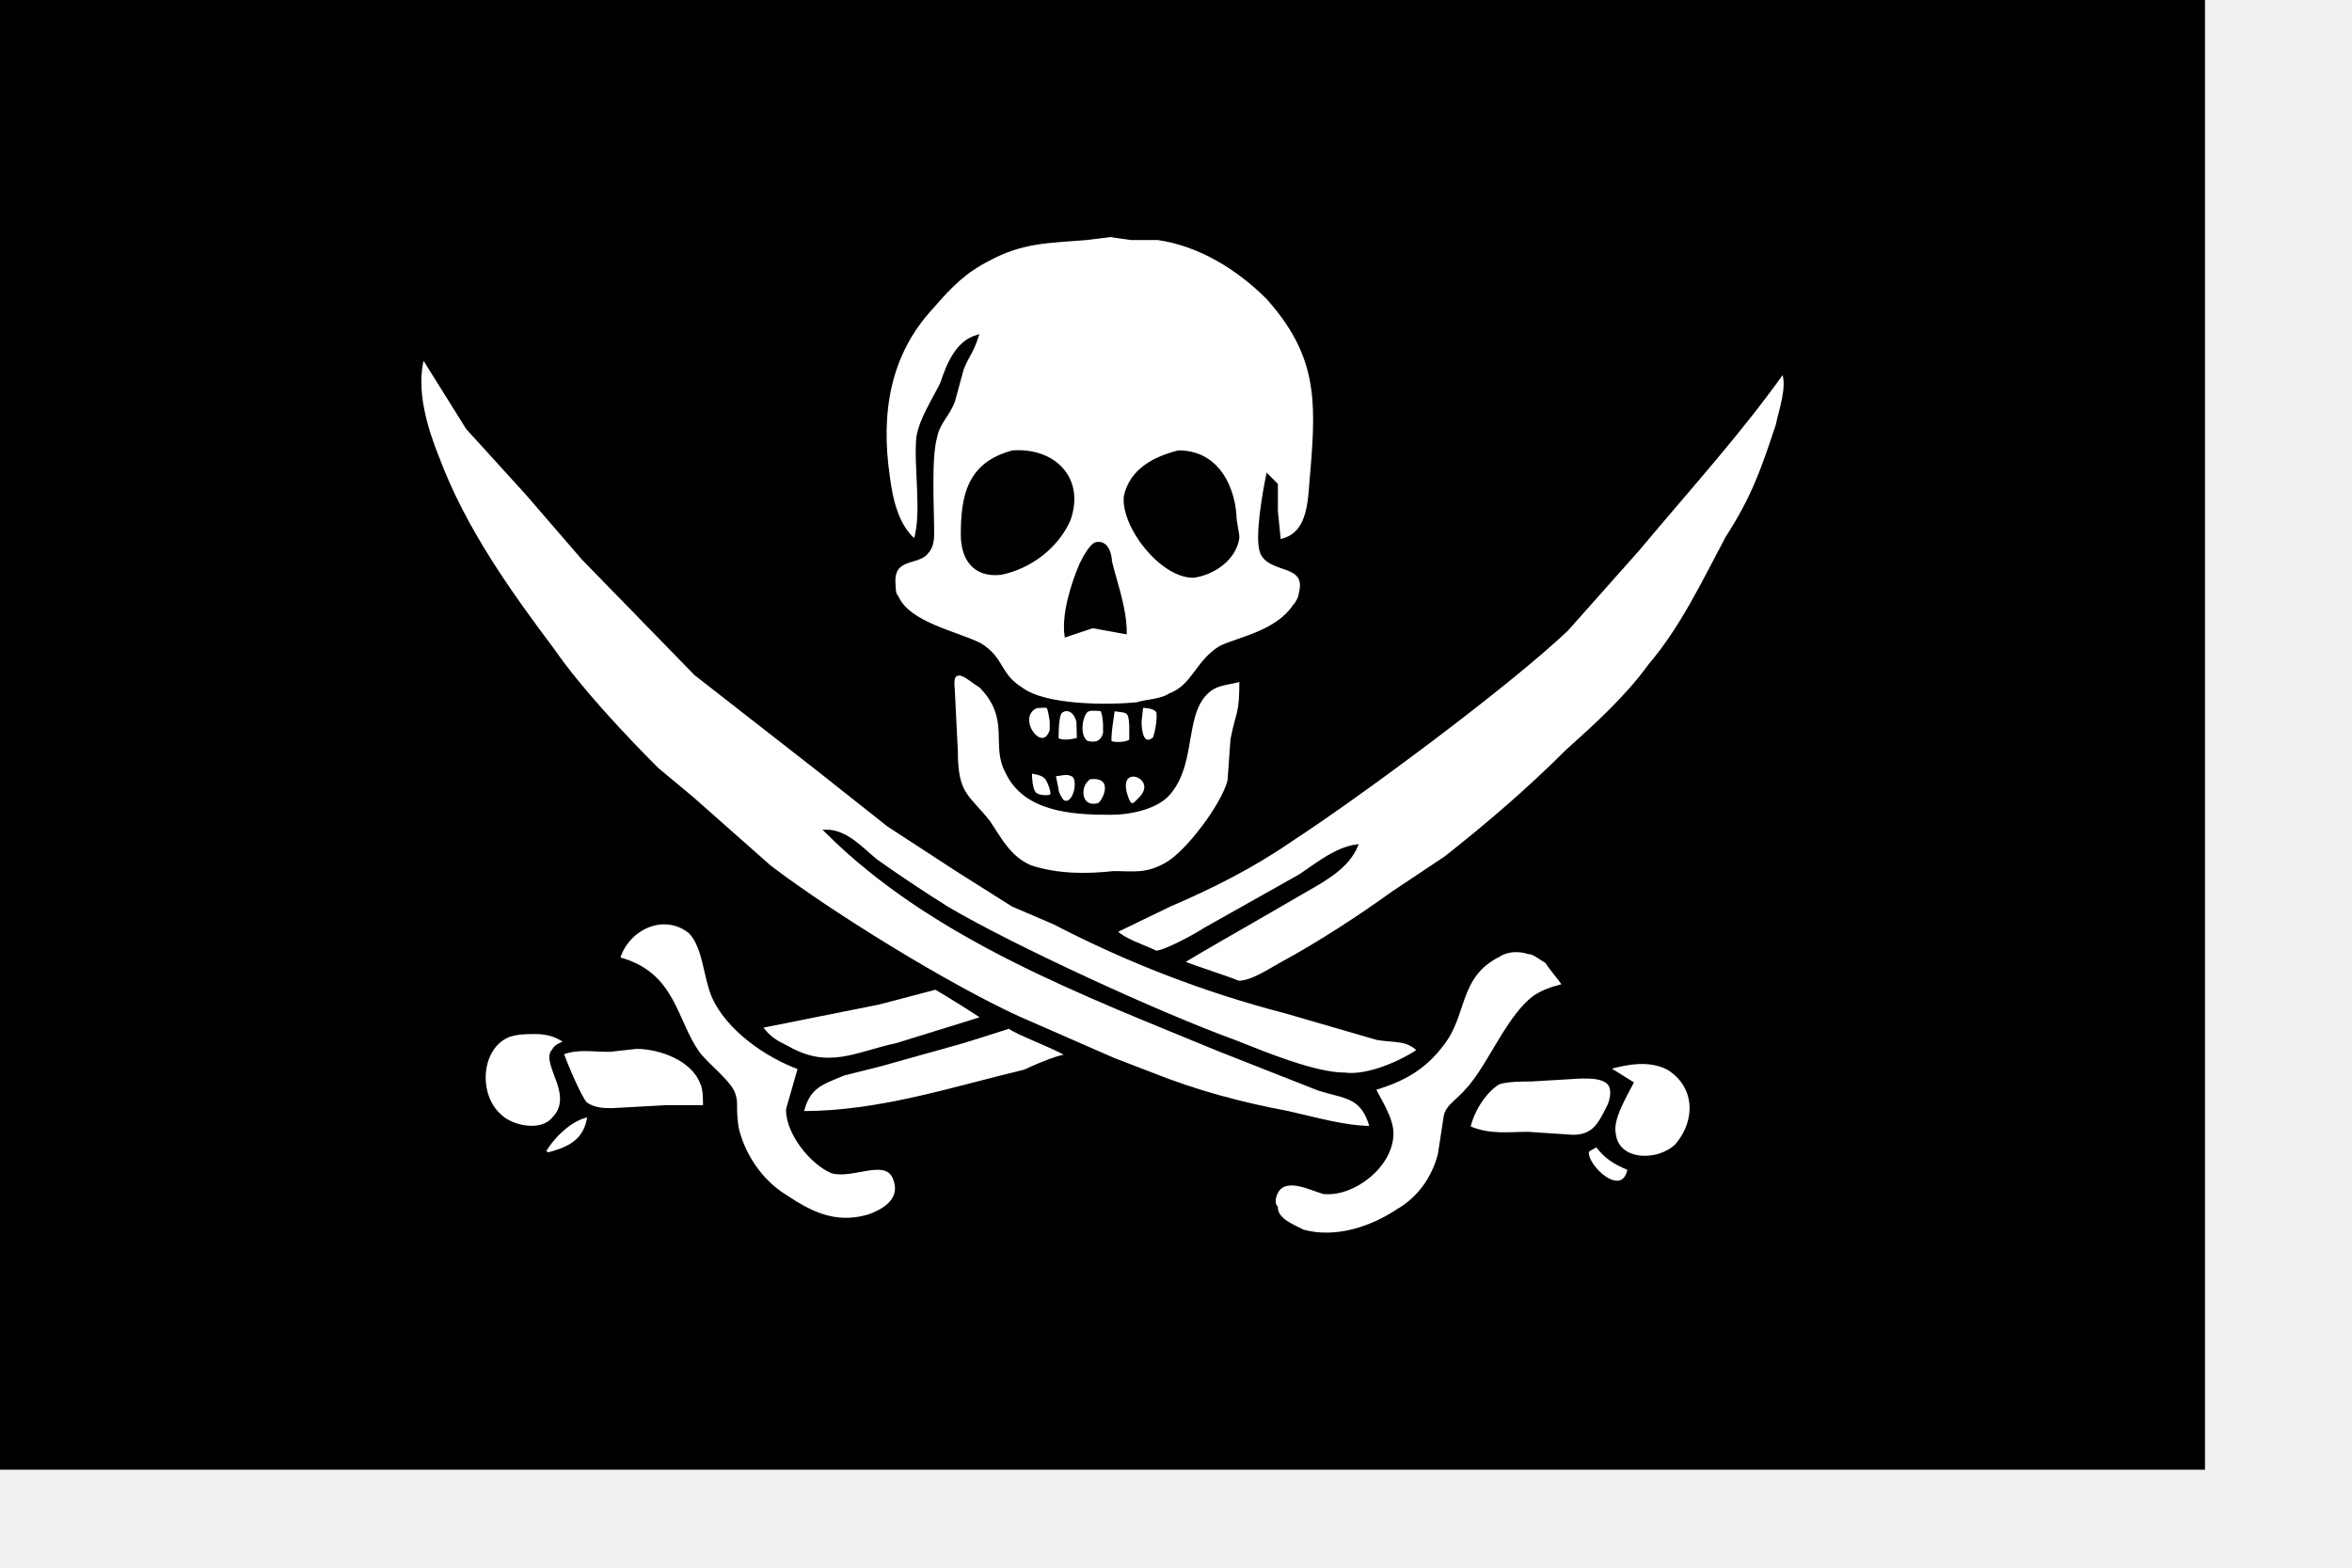
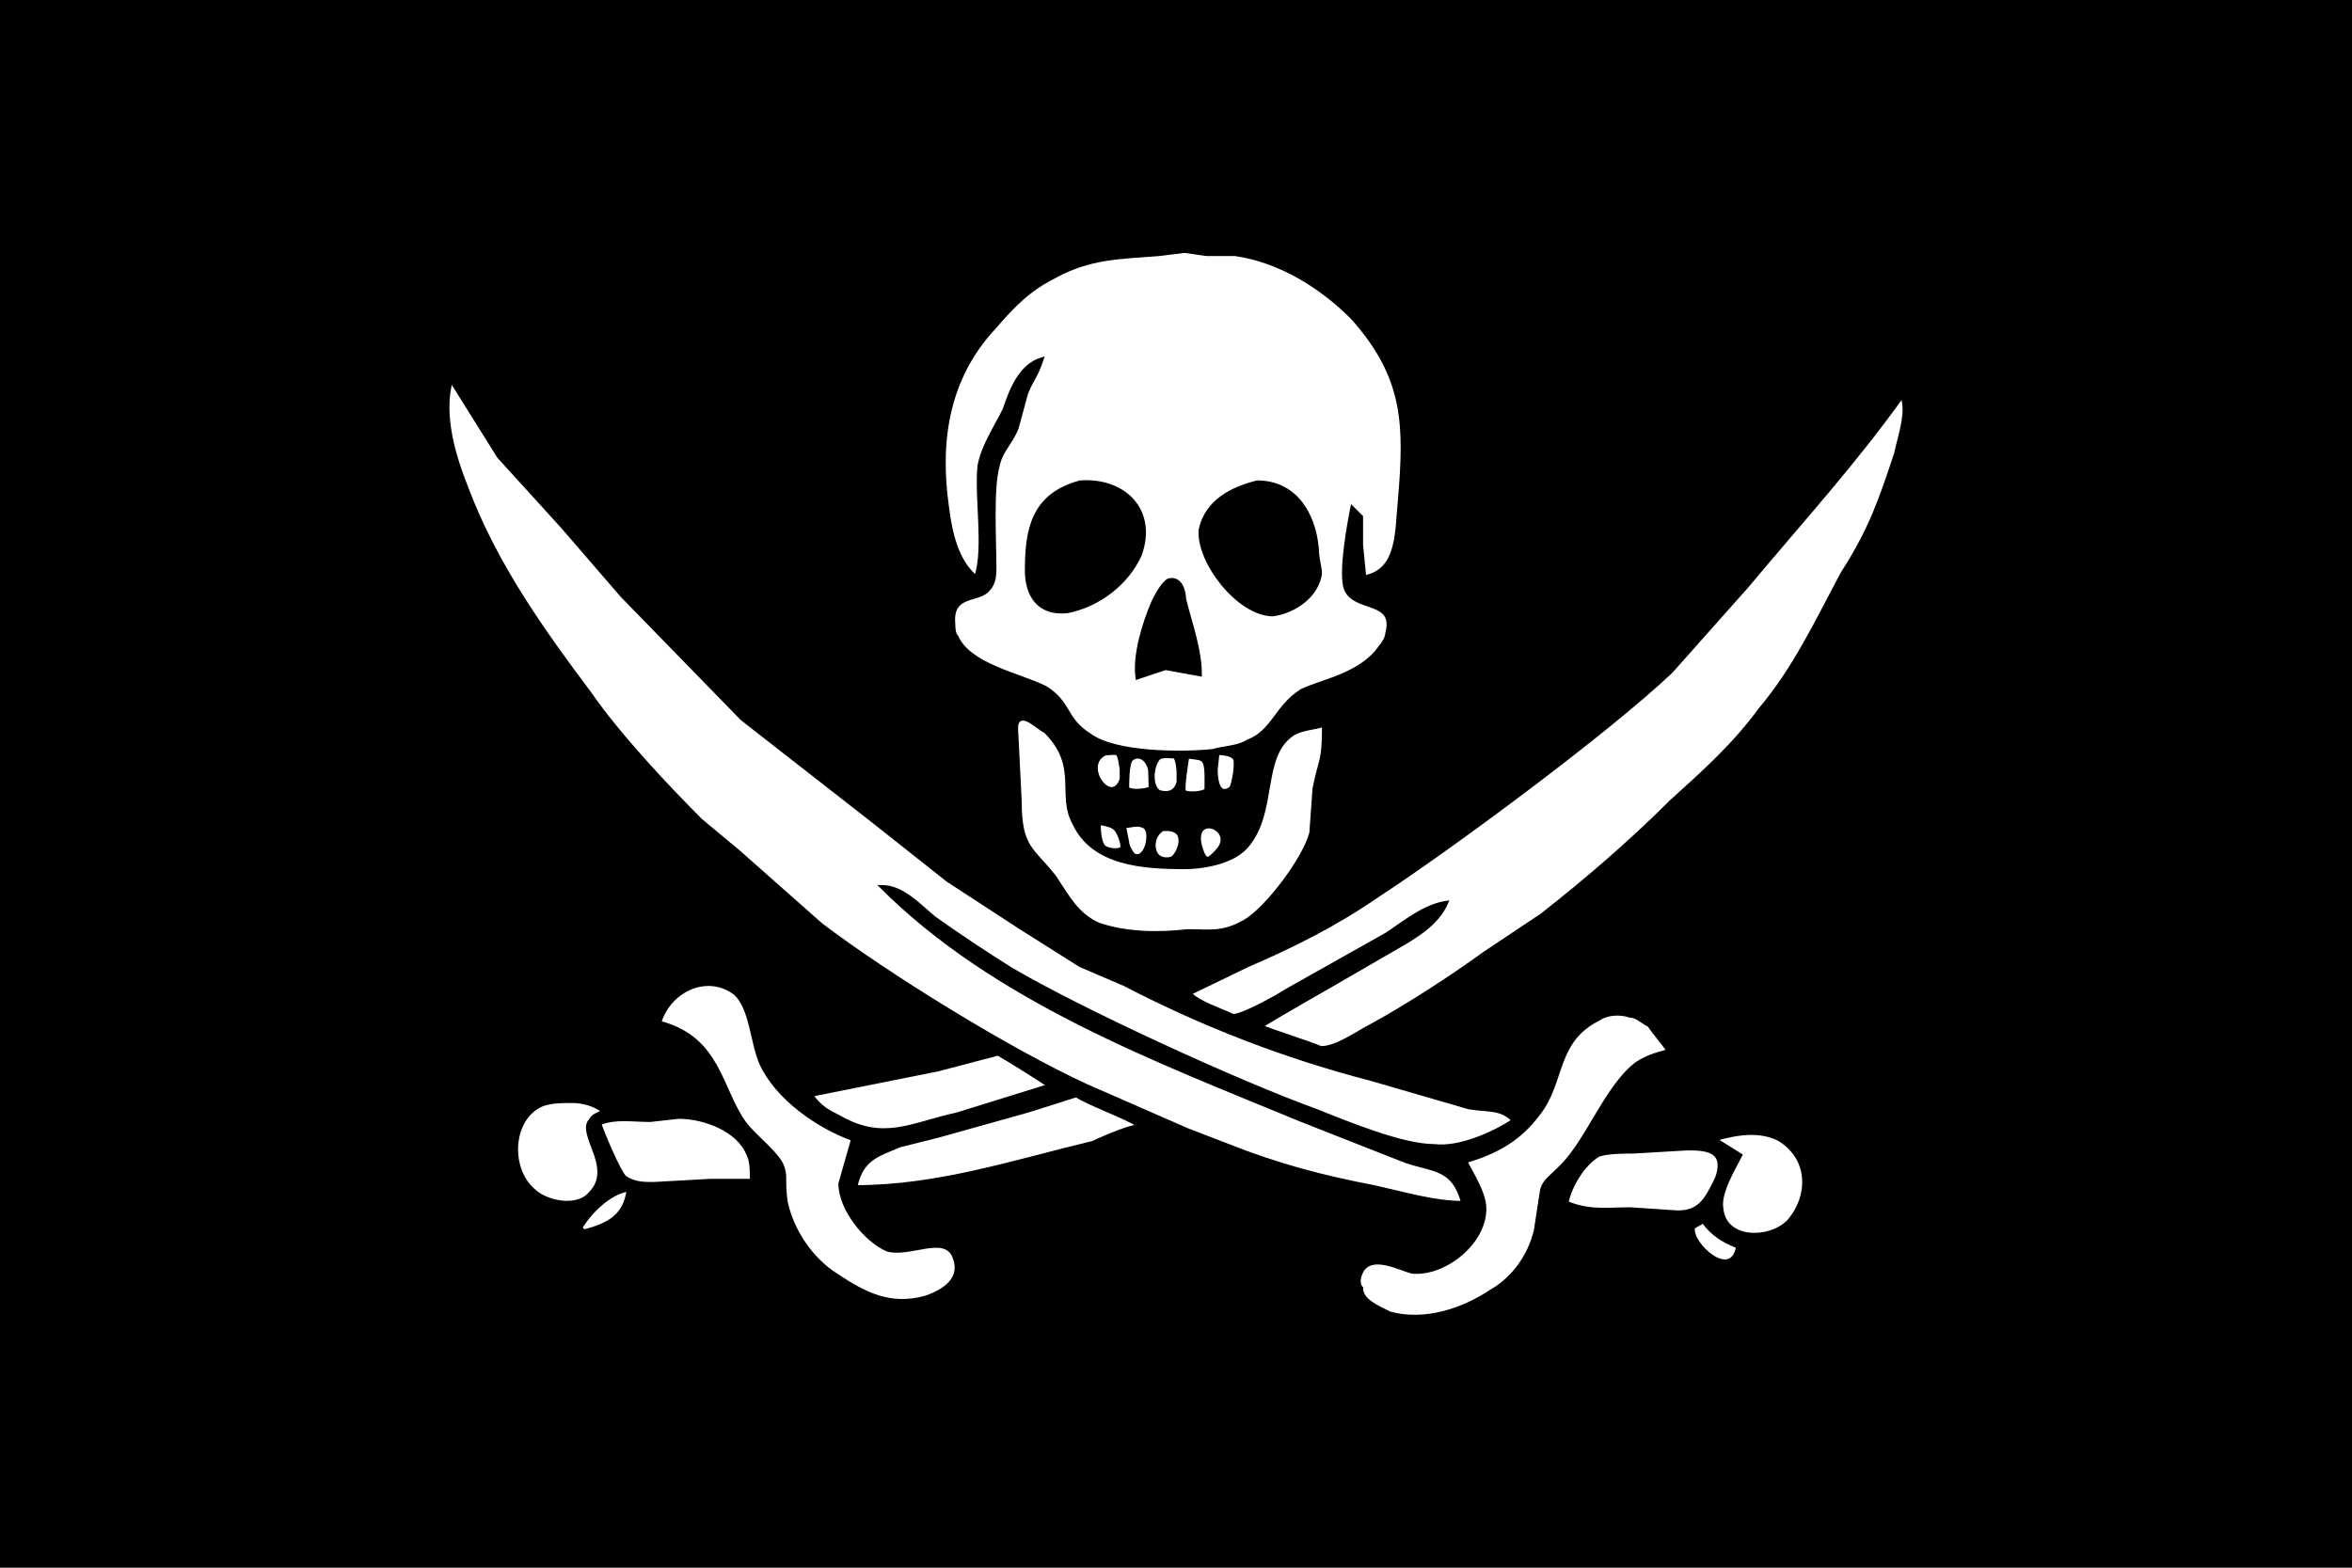
- <svg xmlns="http://www.w3.org/2000/svg" xmlns:xlink="http://www.w3.org/1999/xlink" id="svg557" width="210mm" height="140mm">
+ <svg xmlns="http://www.w3.org/2000/svg" xmlns:xlink="http://www.w3.org/1999/xlink" id="svg557" width="196.875mm" height="131.25mm" version="1.1">
  <defs id="defs559">
    <linearGradient id="linearGradient668">
      <stop style="stop-color:#000;stop-opacity:1;" offset="0" id="stop669" />
      <stop style="stop-color:#fff;stop-opacity:1;" offset="1" id="stop670" />
    </linearGradient>
    <linearGradient xlink:href="#linearGradient668" id="linearGradient671" x1="0.206" y1="0.226" x2="1.138" y2="1.29" />
  </defs>
-   <rect style="font-size:12;fill:#000000;fill-rule:evenodd;stroke-width:1pt;fill-opacity:1;" id="rect657" width="744.094" height="496.063" x="0" y="-0" />
-   <g id="g790" transform="translate(11.73454,27.52135)">
-     <path id="selection_to_path" fill="none" stroke="black" stroke-width="1" d="M 297.00,155.00            C 300.00,146.00 297.00,130.00 298.00,120.00              299.00,114.00 303.00,108.00 306.00,102.00              308.00,96.00 311.00,88.00 318.00,86.00              316.00,92.00 315.00,92.00 313.00,97.00              313.00,97.00 310.00,108.00 310.00,108.00              308.00,113.00 305.00,115.00 304.00,120.00              302.00,127.00 303.00,144.00 303.00,152.00              303.00,154.00 303.00,157.00 301.00,159.00              298.00,163.00 289.00,160.00 290.00,170.00              290.00,171.00 290.00,173.00 291.00,174.00              295.00,183.00 311.00,186.00 319.00,190.00              327.00,195.00 325.00,200.00 333.00,205.00              341.00,211.00 362.00,211.00 372.00,210.00              375.00,209.00 380.00,209.00 383.00,207.00              391.00,204.00 392.00,196.00 400.00,191.00              406.00,188.00 419.00,186.00 425.00,177.00              426.00,176.00 427.00,174.00 427.00,173.00              430.00,162.00 417.00,166.00 414.00,159.00              412.00,154.00 415.00,138.00 416.00,133.00              416.00,133.00 419.00,136.00 419.00,136.00              419.00,136.00 419.00,145.00 419.00,145.00              419.00,145.00 420.00,155.00 420.00,155.00              431.00,153.00 430.00,140.00 431.00,131.00              433.00,107.00 433.00,92.00 416.00,73.00              406.00,63.00 393.00,55.00 379.00,53.00              379.00,53.00 370.00,53.00 370.00,53.00              370.00,53.00 363.00,52.00 363.00,52.00              363.00,52.00 355.00,53.00 355.00,53.00              342.00,54.00 333.00,54.00 322.00,60.00              314.00,64.00 309.00,69.00 303.00,76.00              288.00,92.00 285.00,112.00 288.00,133.00              289.00,141.00 291.00,150.00 297.00,155.00 Z            M 330.00,125.00            C 344.00,124.00 354.00,134.00 349.00,148.00              345.00,157.00 336.00,164.00 326.00,166.00              317.00,167.00 313.00,161.00 313.00,153.00              313.00,140.00 315.00,129.00 330.00,125.00 Z            M 386.00,125.00            C 398.00,125.00 404.00,135.00 405.00,146.00              405.00,149.00 406.00,152.00 406.00,154.00              405.00,161.00 398.00,166.00 391.00,167.00              380.00,167.00 367.00,150.00 368.00,140.00              370.00,131.00 378.00,127.00 386.00,125.00 Z            M 368.00,186.00            C 368.00,186.00 357.00,184.00 357.00,184.00              357.00,184.00 348.00,187.00 348.00,187.00              347.00,180.00 350.00,170.00 353.00,163.00              354.00,161.00 356.00,157.00 358.00,156.00              362.00,155.00 363.00,160.00 363.00,162.00              365.00,170.00 368.00,178.00 368.00,186.00 Z" style="fill:#ffffff;fill-opacity:1;" />
-     <path id="selection_to_path#1" fill="none" stroke="black" stroke-width="1" d="M 407.00,202.00            C 404.00,203.00 400.00,203.00 397.00,205.00              387.00,212.00 392.00,229.00 383.00,240.00              379.00,245.00 370.00,247.00 363.00,247.00              350.00,247.00 334.00,246.00 328.00,233.00              323.00,224.00 330.00,215.00 319.00,204.00              317.00,203.00 314.00,200.00 312.00,200.00              309.00,200.00 310.00,204.00 310.00,206.00              310.00,206.00 311.00,226.00 311.00,226.00              311.00,241.00 315.00,241.00 322.00,250.00              326.00,256.00 329.00,262.00 336.00,265.00              345.00,268.00 355.00,268.00 364.00,267.00              371.00,267.00 375.00,268.00 382.00,264.00              389.00,260.00 401.00,244.00 403.00,236.00              403.00,236.00 404.00,222.00 404.00,222.00              406.00,212.00 407.00,214.00 407.00,202.00 Z" style="fill:#ffffff;fill-opacity:1;" />
-     <path id="path719" fill="none" stroke="black" stroke-width="1" d="M 590 98 C 575 119 558.735 136.794 541 158 C 541 158 517 185 517 185 C 497 204 447 241 424 256 C 411 265 397 272 383 278 C 383 278 364.74 286.84 364.74 286.84 C 367.74 289.84 373.32 291.48 378.37 293.84 C 381.37 293.84 392 288 395 286 C 395 286 427 268 427 268 C 433 264 439 259 446 258 C 443 265 436 269 429 273 C 429 273 410 284 410 284 C 410 284 390.05 295.37 387.32 297.26 C 392.79 299.42 401 301.9 406.21 304 C 411.21 304 418 299 422 297 C 433 291 447 282 458 274 C 458 274 476 262 476 262 C 490 251 504 239 517 226 C 527 217 537 208 545 197 C 556 184 563 169 571 154 C 580 140 583 131 588 116 C 589 111 592 103 590 98 z " style="fill:#ffffff;fill-opacity:1;" />
-     <path id="path725" fill="none" stroke="black" stroke-width="1" d="M 131 93 C 128 104 132 117 136 127 C 145 151 160 172 175 192 C 184 205 199 221 210 232 C 210 232 222 242 222 242 C 222 242 248 265 248 265 C 269 281 308 305 332 316 C 332 316 364 330 364 330 C 364 330 377 335 377 335 C 392 341 407 345 423 348 C 432 350 442 353 451 353 C 448 342 442 343 433 340 C 433 340 400 327 400 327 C 354 308 303 289 267 253 C 274 253 279 259 284 263 C 291 268 300 274 308 279 C 330 292 380 315 405 324 C 415 328 432 335 442 335 C 450 336 461 331 467 327 C 463 323 459 324 453 323 C 453 323 422 314 422 314 C 395 307 369 297 344 284 C 344 284 330 278 330 278 C 330 278 311 266 311 266 C 311 266 288 251 288 251 C 288 251 264 232 264 232 C 264 232 223 200 223 200 C 223 200 185 161 185 161 C 185 161 166 139 166 139 C 166 139 146 117 146 117 C 146 117 131 93 131 93 z " style="fill:#ffffff;fill-opacity:1;" />
-     <path id="path731" fill="none" stroke="black" stroke-width="1" d="M 452.00,340.00            C 454.00,344.00 458.00,350.00 458.00,355.00              458.00,366.00 445.00,376.00 435.00,375.00              431.00,374.00 422.00,369.00 419.00,375.00              418.00,377.00 418.00,379.00 419.00,380.00              419.00,384.00 424.00,386.00 428.00,388.00              439.00,391.00 451.00,387.00 460.00,381.00              467.00,377.00 472.00,370.00 474.00,362.00              474.00,362.00 476.00,349.00 476.00,349.00              477.00,345.00 481.00,344.00 486.00,337.00              492.00,329.00 498.00,315.00 506.00,309.00              509.00,307.00 512.00,306.00 516.00,305.00              514.00,302.00 512.00,300.00 510.00,297.00              508.00,296.00 506.00,294.00 504.00,294.00              501.00,293.00 497.00,293.00 494.00,295.00              480.00,302.00 483.00,315.00 475.00,325.00              469.00,333.00 462.00,337.00 452.00,340.00 Z" style="fill:#ffffff;fill-opacity:1;" />
-     <path id="path737" fill="none" stroke="black" stroke-width="1" d="M 484.00,353.00            C 491.00,356.00 497.00,355.00 504.00,355.00              504.00,355.00 519.00,356.00 519.00,356.00              526.00,356.00 528.00,352.00 531.00,346.00              532.00,344.00 533.00,340.00 531.00,338.00              529.00,336.00 525.00,336.00 522.00,336.00              522.00,336.00 505.00,337.00 505.00,337.00              502.00,337.00 497.00,337.00 494.00,338.00              489.00,341.00 485.00,348.00 484.00,353.00 Z" style="fill:#ffffff;fill-opacity:1;" />
-     <path id="path743" fill="none" stroke="black" stroke-width="1" d="M 538.00,367.00            C 533.00,365.00 530.00,363.00 527.00,359.00              526.00,360.00 525.00,360.00 524.00,361.00              523.00,366.00 536.00,378.00 538.00,367.00 Z" style="fill:#ffffff;fill-opacity:1;" />
-     <path id="path744" fill="none" stroke="black" stroke-width="1" d="M 531.00,333.00            C 531.00,333.00 539.00,338.00 539.00,338.00              537.00,342.00 532.00,350.00 533.00,355.00              534.00,365.00 548.00,365.00 554.00,359.00              561.00,351.00 561.00,339.00 551.00,333.00              545.00,330.00 538.00,331.00 531.00,333.00 Z" style="fill:#ffffff;fill-opacity:1;" />
-     <path id="selection_to_path#5" fill="none" stroke="black" stroke-width="1" d="M 172.00,361.00            C 172.00,361.00 173.00,362.00 173.00,362.00              181.00,360.00 186.00,357.00 187.00,349.00              181.00,350.00 175.00,356.00 172.00,361.00 Z" style="fill:#ffffff;fill-opacity:1;" />
-     <path id="selection_to_path#4" fill="none" stroke="black" stroke-width="1" d="M 179.00,324.00            C 176.00,322.00 173.00,321.00 169.00,321.00              166.00,321.00 163.00,321.00 160.00,322.00              150.00,326.00 149.00,342.00 157.00,349.00              161.00,353.00 171.00,355.00 175.00,350.00              179.00,346.00 178.00,341.00 176.00,336.00              175.00,333.00 173.00,329.00 175.00,327.00              176.00,325.00 178.00,325.00 179.00,324.00 Z" style="fill:#ffffff;fill-opacity:1;" />
-     <path id="selection_to_path#3" fill="none" stroke="black" stroke-width="1" d="M 178.00,328.00            C 179.00,331.00 184.00,343.00 186.00,345.00              189.00,347.00 192.00,347.00 195.00,347.00              195.00,347.00 213.00,346.00 213.00,346.00              213.00,346.00 226.00,346.00 226.00,346.00              226.00,343.00 226.00,340.00 225.00,338.00              222.00,330.00 211.00,326.00 203.00,326.00              203.00,326.00 194.00,327.00 194.00,327.00              188.00,327.00 183.00,326.00 178.00,328.00 Z" style="fill:#ffffff;fill-opacity:1;" />
-     <path id="selection_to_path#2" fill="none" stroke="black" stroke-width="1" d="M 197.00,296.00            C 216.00,301.00 216.00,317.00 224.00,328.00              227.00,332.00 235.00,338.00 236.00,342.00              237.00,345.00 236.00,346.00 237.00,353.00              239.00,362.00 245.00,371.00 253.00,376.00              262.00,382.00 270.00,386.00 281.00,383.00              287.00,381.00 293.00,377.00 290.00,370.00              287.00,363.00 276.00,370.00 269.00,368.00              262.00,365.00 254.00,355.00 254.00,347.00              254.00,347.00 258.00,333.00 258.00,333.00              247.00,329.00 234.00,320.00 229.00,309.00              226.00,302.00 226.00,292.00 221.00,287.00              212.00,280.00 200.00,286.00 197.00,296.00 Z" style="fill:#ffffff;fill-opacity:1;" />
-     <path id="path758" fill="none" stroke="black" stroke-width="1" d="M 245 319 C 248 323 250 324 254 326 C 268 334 277 328 291 325 C 291 325 320 316 320 316 C 316.16 313.42 307.58 308.05 304 306 C 304 306 285 311 285 311 C 285 311 245 319 245 319 z " style="fill:#ffffff;fill-opacity:1;" />
-     <path id="path759" fill="none" stroke="black" stroke-width="1" d="M 259 348 C 285 348 309 340 334 334 C 334 334 345 328.794 348.676 328.794 C 345.206 326.265 331.054 321.156 328.84 319.16 C 325.84 320.05 314 324 310 325 C 310 325 285 332 285 332 C 285 332 273 335 273 335 C 266 338 261 339 259 348 z " style="fill:#ffffff;fill-opacity:1;" />
-     <path id="selection_to_path#8" fill="none" stroke="black" stroke-width="1" d="M 336 233 C 336 235.5 336.25 238.535 337.25 240.035 C 338.25 241.535 342.005 241.674 343 241 C 343.808 240.18 342.25 236.25 341.375 235.125 C 340.5 234 339 233.5 336 233 z " style="fill:#ffffff;fill-opacity:1;stroke:#000000;stroke-opacity:1;" />
-     <path id="selection_to_path#7" fill="none" stroke="black" stroke-width="1" d="M 344.00,234.00            C 344.00,234.00 345.00,239.00 345.00,239.00              345.00,240.00 346.00,242.00 347.00,243.00              351.00,245.00 353.00,235.00 350.00,234.00              348.00,233.00 346.00,234.00 344.00,234.00 Z" style="fill:#ffffff;fill-opacity:1;stroke:#000000;stroke-opacity:1;" />
-     <path id="selection_to_path#6" fill="none" stroke="black" stroke-width="1" d="M 356 235 C 353 237 352.913 240.721 354.038 242.596 C 355.163 244.471 357.5 244.5 359 244 C 360 243.5 361.5 241 361.625 238.75 C 361.75 236.5 360.5 234.5 356 235 z " style="fill:#ffffff;fill-opacity:1;stroke:#000000;stroke-opacity:1;" />
-     <path id="path784" fill="none" stroke="black" stroke-width="1" d="M 345 222 C 347.703 223.395 352.174 221.913 352.174 221.913 C 352.174 221.913 352 216 352 216 C 351 212 348 211 346 213 C 345 215 345 220 345 222 z " style="fill:#ffffff;fill-opacity:1;stroke:#000000;stroke-opacity:1;" />
-     <path id="path785" fill="none" stroke="black" stroke-width="1" d="M 360 212 C 359 212 355.867 211.477 354.867 212.477 C 352.913 214.436 352 221 355 223 C 356.872 223.477 360 223.913 361 219.913 C 361 219.913 361 217 361 217 C 361 217 360.959 213.744 360 212 z " style="fill:#ffffff;fill-opacity:1;stroke:#000000;stroke-opacity:1;" />
-     <path id="path786" fill="none" stroke="black" stroke-width="1" d="M 370 244 C 370.913 244.395 372 243 373 242 C 380 235 365.436 229.39 368 240 C 368 240 368.954 243.826 370 244 z " style="fill:#ffffff;fill-opacity:1;stroke:#000000;stroke-opacity:1;" />
-     <path id="path787" fill="none" stroke="black" stroke-width="1" d="M 341.738 211 C 340.738 210.651 339 211 338 211 C 330.221 214.523 340 228 343 219 C 343 218 343 217 343 216 C 343 216 342.436 211.349 341.738 211 z " style="fill:#ffffff;fill-opacity:1;stroke:#000000;stroke-opacity:1;" />
-     <path id="path788" fill="none" stroke="black" stroke-width="1" d="M 364 212 C 364 212 362.302 222.128 363 223 C 364.308 223.697 368.343 223.523 369.826 222.477 C 369.826 219.477 370.01 215.974 369.407 214.143 C 368.804 212.311 367.5 212.5 364 212 z " style="fill:#ffffff;fill-opacity:1;stroke:#000000;stroke-opacity:1;" />
-     <path id="path789" fill="none" stroke="black" stroke-width="1" d="M 373.564 210.826 C 373.564 210.826 373 216 373 216 C 373 219 373.651 224.826 377.651 221.826 C 378.151 221.326 379.502 215.378 378.948 212.664 C 377.918 211.21 376.036 211.064 373.564 210.826 z " style="fill:#ffffff;fill-opacity:1;stroke:#000000;stroke-opacity:1;" />
+   <rect style="font-size:12px;fill:#000000;fill-opacity:1;fill-rule:evenodd;stroke-width:1pt" id="rect657" width="744.094" height="496.063" x="0" y="0" />
+   <g id="g790" transform="translate(11.73454,27.52136)">
+     <path id="selection_to_path" fill="none" stroke="#000000" stroke-width="1" d="m 297,155 c 3,-9 0,-25 1,-35 1,-6 5,-12 8,-18 2,-6 5,-14 12,-16 -2,6 -3,6 -5,11 0,0 -3,11 -3,11 -2,5 -5,7 -6,12 -2,7 -1,24 -1,32 0,2 0,5 -2,7 -3,4 -12,1 -11,11 0,1 0,3 1,4 4,9 20,12 28,16 8,5 6,10 14,15 8,6 29,6 39,5 3,-1 8,-1 11,-3 8,-3 9,-11 17,-16 6,-3 19,-5 25,-14 1,-1 2,-3 2,-4 3,-11 -10,-7 -13,-14 -2,-5 1,-21 2,-26 0,0 3,3 3,3 0,0 0,9 0,9 0,0 1,10 1,10 11,-2 10,-15 11,-24 2,-24 2,-39 -15,-58 -10,-10 -23,-18 -37,-20 0,0 -9,0 -9,0 0,0 -7,-1 -7,-1 0,0 -8,1 -8,1 -13,1 -22,1 -33,7 -8,4 -13,9 -19,16 -15,16 -18,36 -15,57 1,8 3,17 9,22 z m 33,-30 c 14,-1 24,9 19,23 -4,9 -13,16 -23,18 -9,1 -13,-5 -13,-13 0,-13 2,-24 17,-28 z m 56,0 c 12,0 18,10 19,21 0,3 1,6 1,8 -1,7 -8,12 -15,13 -11,0 -24,-17 -23,-27 2,-9 10,-13 18,-15 z m -18,61 c 0,0 -11,-2 -11,-2 0,0 -9,3 -9,3 -1,-7 2,-17 5,-24 1,-2 3,-6 5,-7 4,-1 5,4 5,6 2,8 5,16 5,24 z" style="fill:#ffffff;fill-opacity:1" />
+     <path id="selection_to_path#1" fill="none" stroke="#000000" stroke-width="1" d="m 407,202 c -3,1 -7,1 -10,3 -10,7 -5,24 -14,35 -4,5 -13,7 -20,7 -13,0 -29,-1 -35,-14 -5,-9 2,-18 -9,-29 -2,-1 -5,-4 -7,-4 -3,0 -2,4 -2,6 0,0 1,20 1,20 0,15 4,15 11,24 4,6 7,12 14,15 9,3 19,3 28,2 7,0 11,1 18,-3 7,-4 19,-20 21,-28 0,0 1,-14 1,-14 2,-10 3,-8 3,-20 z" style="fill:#ffffff;fill-opacity:1" />
+     <path id="path719" fill="none" stroke="#000000" stroke-width="1" d="m 590,98 c -15,21 -31.265,38.794 -49,60 0,0 -24,27 -24,27 -20,19 -70,56 -93,71 -13,9 -27,16 -41,22 0,0 -18.26,8.84 -18.26,8.84 3,3 8.58,4.64 13.63,7 3,0 13.63,-5.84 16.63,-7.84 0,0 32,-18 32,-18 6,-4 12,-9 19,-10 -3,7 -10,11 -17,15 0,0 -19,11 -19,11 0,0 -19.95,11.37 -22.68,13.26 5.47,2.16 13.68,4.64 18.89,6.74 5,0 11.79,-5 15.79,-7 11,-6 25,-15 36,-23 0,0 18,-12 18,-12 14,-11 28,-23 41,-36 10,-9 20,-18 28,-29 11,-13 18,-28 26,-43 9,-14 12,-23 17,-38 1,-5 4,-13 2,-18 z" style="fill:#ffffff;fill-opacity:1" />
+     <path id="path725" fill="none" stroke="#000000" stroke-width="1" d="m 131,93 c -3,11 1,24 5,34 9,24 24,45 39,65 9,13 24,29 35,40 0,0 12,10 12,10 0,0 26,23 26,23 21,16 60,40 84,51 0,0 32,14 32,14 0,0 13,5 13,5 15,6 30,10 46,13 9,2 19,5 28,5 -3,-11 -9,-10 -18,-13 0,0 -33,-13 -33,-13 -46,-19 -97,-38 -133,-74 7,0 12,6 17,10 7,5 16,11 24,16 22,13 72,36 97,45 10,4 27,11 37,11 8,1 19,-4 25,-8 -4,-4 -8,-3 -14,-4 0,0 -31,-9 -31,-9 -27,-7 -53,-17 -78,-30 0,0 -14,-6 -14,-6 0,0 -19,-12 -19,-12 0,0 -23,-15 -23,-15 0,0 -24,-19 -24,-19 0,0 -41,-32 -41,-32 0,0 -38,-39 -38,-39 0,0 -19,-22 -19,-22 0,0 -20,-22 -20,-22 0,0 -15,-24 -15,-24 z" style="fill:#ffffff;fill-opacity:1" />
+     <path id="path731" fill="none" stroke="#000000" stroke-width="1" d="m 452,340 c 2,4 6,10 6,15 0,11 -13,21 -23,20 -4,-1 -13,-6 -16,0 -1,2 -1,4 0,5 0,4 5,6 9,8 11,3 23,-1 32,-7 7,-4 12,-11 14,-19 0,0 2,-13 2,-13 1,-4 5,-5 10,-12 6,-8 12,-22 20,-28 3,-2 6,-3 10,-4 -2,-3 -4,-5 -6,-8 -2,-1 -4,-3 -6,-3 -3,-1 -7,-1 -10,1 -14,7 -11,20 -19,30 -6,8 -13,12 -23,15 z" style="fill:#ffffff;fill-opacity:1" />
+     <path id="path737" fill="none" stroke="#000000" stroke-width="1" d="m 484,353 c 7,3 13,2 20,2 0,0 15,1 15,1 7,0 9,-4 12,-10 1,-2 2,-6 0,-8 -2,-2 -6,-2 -9,-2 0,0 -17,1 -17,1 -3,0 -8,0 -11,1 -5,3 -9,10 -10,15 z" style="fill:#ffffff;fill-opacity:1" />
+     <path id="path743" fill="none" stroke="#000000" stroke-width="1" d="m 538,367 c -5,-2 -8,-4 -11,-8 -1,1 -2,1 -3,2 -1,5 12,17 14,6 z" style="fill:#ffffff;fill-opacity:1" />
+     <path id="path744" fill="none" stroke="#000000" stroke-width="1" d="m 531,333 c 0,0 8,5 8,5 -2,4 -7,12 -6,17 1,10 15,10 21,4 7,-8 7,-20 -3,-26 -6,-3 -13,-2 -20,0 z" style="fill:#ffffff;fill-opacity:1" />
+     <path id="selection_to_path#5" fill="none" stroke="#000000" stroke-width="1" d="m 172,361 c 0,0 1,1 1,1 8,-2 13,-5 14,-13 -6,1 -12,7 -15,12 z" style="fill:#ffffff;fill-opacity:1" />
+     <path id="selection_to_path#4" fill="none" stroke="#000000" stroke-width="1" d="m 179,324 c -3,-2 -6,-3 -10,-3 -3,0 -6,0 -9,1 -10,4 -11,20 -3,27 4,4 14,6 18,1 4,-4 3,-9 1,-14 -1,-3 -3,-7 -1,-9 1,-2 3,-2 4,-3 z" style="fill:#ffffff;fill-opacity:1" />
+     <path id="selection_to_path#3" fill="none" stroke="#000000" stroke-width="1" d="m 178,328 c 1,3 6,15 8,17 3,2 6,2 9,2 0,0 18,-1 18,-1 0,0 13,0 13,0 0,-3 0,-6 -1,-8 -3,-8 -14,-12 -22,-12 0,0 -9,1 -9,1 -6,0 -11,-1 -16,1 z" style="fill:#ffffff;fill-opacity:1" />
+     <path id="selection_to_path#2" fill="none" stroke="#000000" stroke-width="1" d="m 197,296 c 19,5 19,21 27,32 3,4 11,10 12,14 1,3 0,4 1,11 2,9 8,18 16,23 9,6 17,10 28,7 6,-2 12,-6 9,-13 -3,-7 -14,0 -21,-2 -7,-3 -15,-13 -15,-21 0,0 4,-14 4,-14 -11,-4 -24,-13 -29,-24 -3,-7 -3,-17 -8,-22 -9,-7 -21,-1 -24,9 z" style="fill:#ffffff;fill-opacity:1" />
+     <path id="path758" fill="none" stroke="#000000" stroke-width="1" d="m 245,319 c 3,4 5,5 9,7 14,8 23,2 37,-1 0,0 29,-9 29,-9 -3.84,-2.58 -12.42,-7.95 -16,-10 0,0 -19,5 -19,5 0,0 -40,8 -40,8 z" style="fill:#ffffff;fill-opacity:1" />
+     <path id="path759" fill="none" stroke="#000000" stroke-width="1" d="m 259,348 c 26,0 50,-8 75,-14 0,0 11,-5.206 14.676,-5.206 -3.47,-2.529 -17.622,-7.638 -19.836,-9.634 -3,0.89 -14.84,4.84 -18.84,5.84 0,0 -25,7 -25,7 0,0 -12,3 -12,3 -7,3 -12,4 -14,13 z" style="fill:#ffffff;fill-opacity:1" />
+     <path id="selection_to_path#8" fill="none" stroke="black" stroke-width="1" d="m 336,233 c 0,2.5 0.25,5.535 1.25,7.035 1,1.5 4.755,1.639 5.75,0.965 0.808,-0.82 -0.75,-4.75 -1.625,-5.875 C 340.5,234 339,233.5 336,233 Z" style="fill:#ffffff;fill-opacity:1;stroke:#000000;stroke-opacity:1" />
+     <path id="selection_to_path#7" fill="none" stroke="black" stroke-width="1" d="m 344,234 c 0,0 1,5 1,5 0,1 1,3 2,4 4,2 6,-8 3,-9 -2,-1 -4,0 -6,0 z" style="fill:#ffffff;fill-opacity:1;stroke:#000000;stroke-opacity:1" />
+     <path id="selection_to_path#6" fill="none" stroke="black" stroke-width="1" d="m 356,235 c -3,2 -3.087,5.721 -1.962,7.596 1.125,1.875 3.462,1.904 4.962,1.404 1,-0.5 2.5,-3 2.625,-5.25 C 361.75,236.5 360.5,234.5 356,235 Z" style="fill:#ffffff;fill-opacity:1;stroke:#000000;stroke-opacity:1" />
+     <path id="path784" fill="none" stroke="black" stroke-width="1" d="m 345,222 c 2.703,1.395 7.174,-0.087 7.174,-0.087 0,0 -0.174,-5.913 -0.174,-5.913 -1,-4 -4,-5 -6,-3 -1,2 -1,7 -1,9 z" style="fill:#ffffff;fill-opacity:1;stroke:#000000;stroke-opacity:1" />
+     <path id="path785" fill="none" stroke="black" stroke-width="1" d="m 360,212 c -1,0 -4.133,-0.523 -5.133,0.477 C 352.913,214.436 352,221 355,223 c 1.872,0.477 5,0.913 6,-3.087 0,0 0,-2.913 0,-2.913 0,0 -0.041,-3.256 -1,-5 z" style="fill:#ffffff;fill-opacity:1;stroke:#000000;stroke-opacity:1" />
+     <path id="path786" fill="none" stroke="black" stroke-width="1" d="m 370,244 c 0.913,0.395 2,-1 3,-2 7,-7 -7.564,-12.61 -5,-2 0,0 0.954,3.826 2,4 z" style="fill:#ffffff;fill-opacity:1;stroke:#000000;stroke-opacity:1" />
+     <path id="path787" fill="none" stroke="black" stroke-width="1" d="m 341.738,211 c -1,-0.349 -2.738,0 -3.738,0 -7.779,3.523 2,17 5,8 0,-1 0,-2 0,-3 0,0 -0.564,-4.651 -1.262,-5 z" style="fill:#ffffff;fill-opacity:1;stroke:#000000;stroke-opacity:1" />
+     <path id="path788" fill="none" stroke="black" stroke-width="1" d="m 364,212 c 0,0 -1.698,10.128 -1,11 1.308,0.697 5.343,0.523 6.826,-0.523 0,-3 0.184,-6.503 -0.419,-8.334 C 368.804,212.311 367.5,212.5 364,212 Z" style="fill:#ffffff;fill-opacity:1;stroke:#000000;stroke-opacity:1" />
+     <path id="path789" fill="none" stroke="black" stroke-width="1" d="m 373.564,210.826 c 0,0 -0.564,5.174 -0.564,5.174 0,3 0.651,8.826 4.651,5.826 0.5,-0.5 1.851,-6.448 1.297,-9.162 -1.03,-1.454 -2.912,-1.6 -5.384,-1.838 z" style="fill:#ffffff;fill-opacity:1;stroke:#000000;stroke-opacity:1" />
  </g>
</svg>
